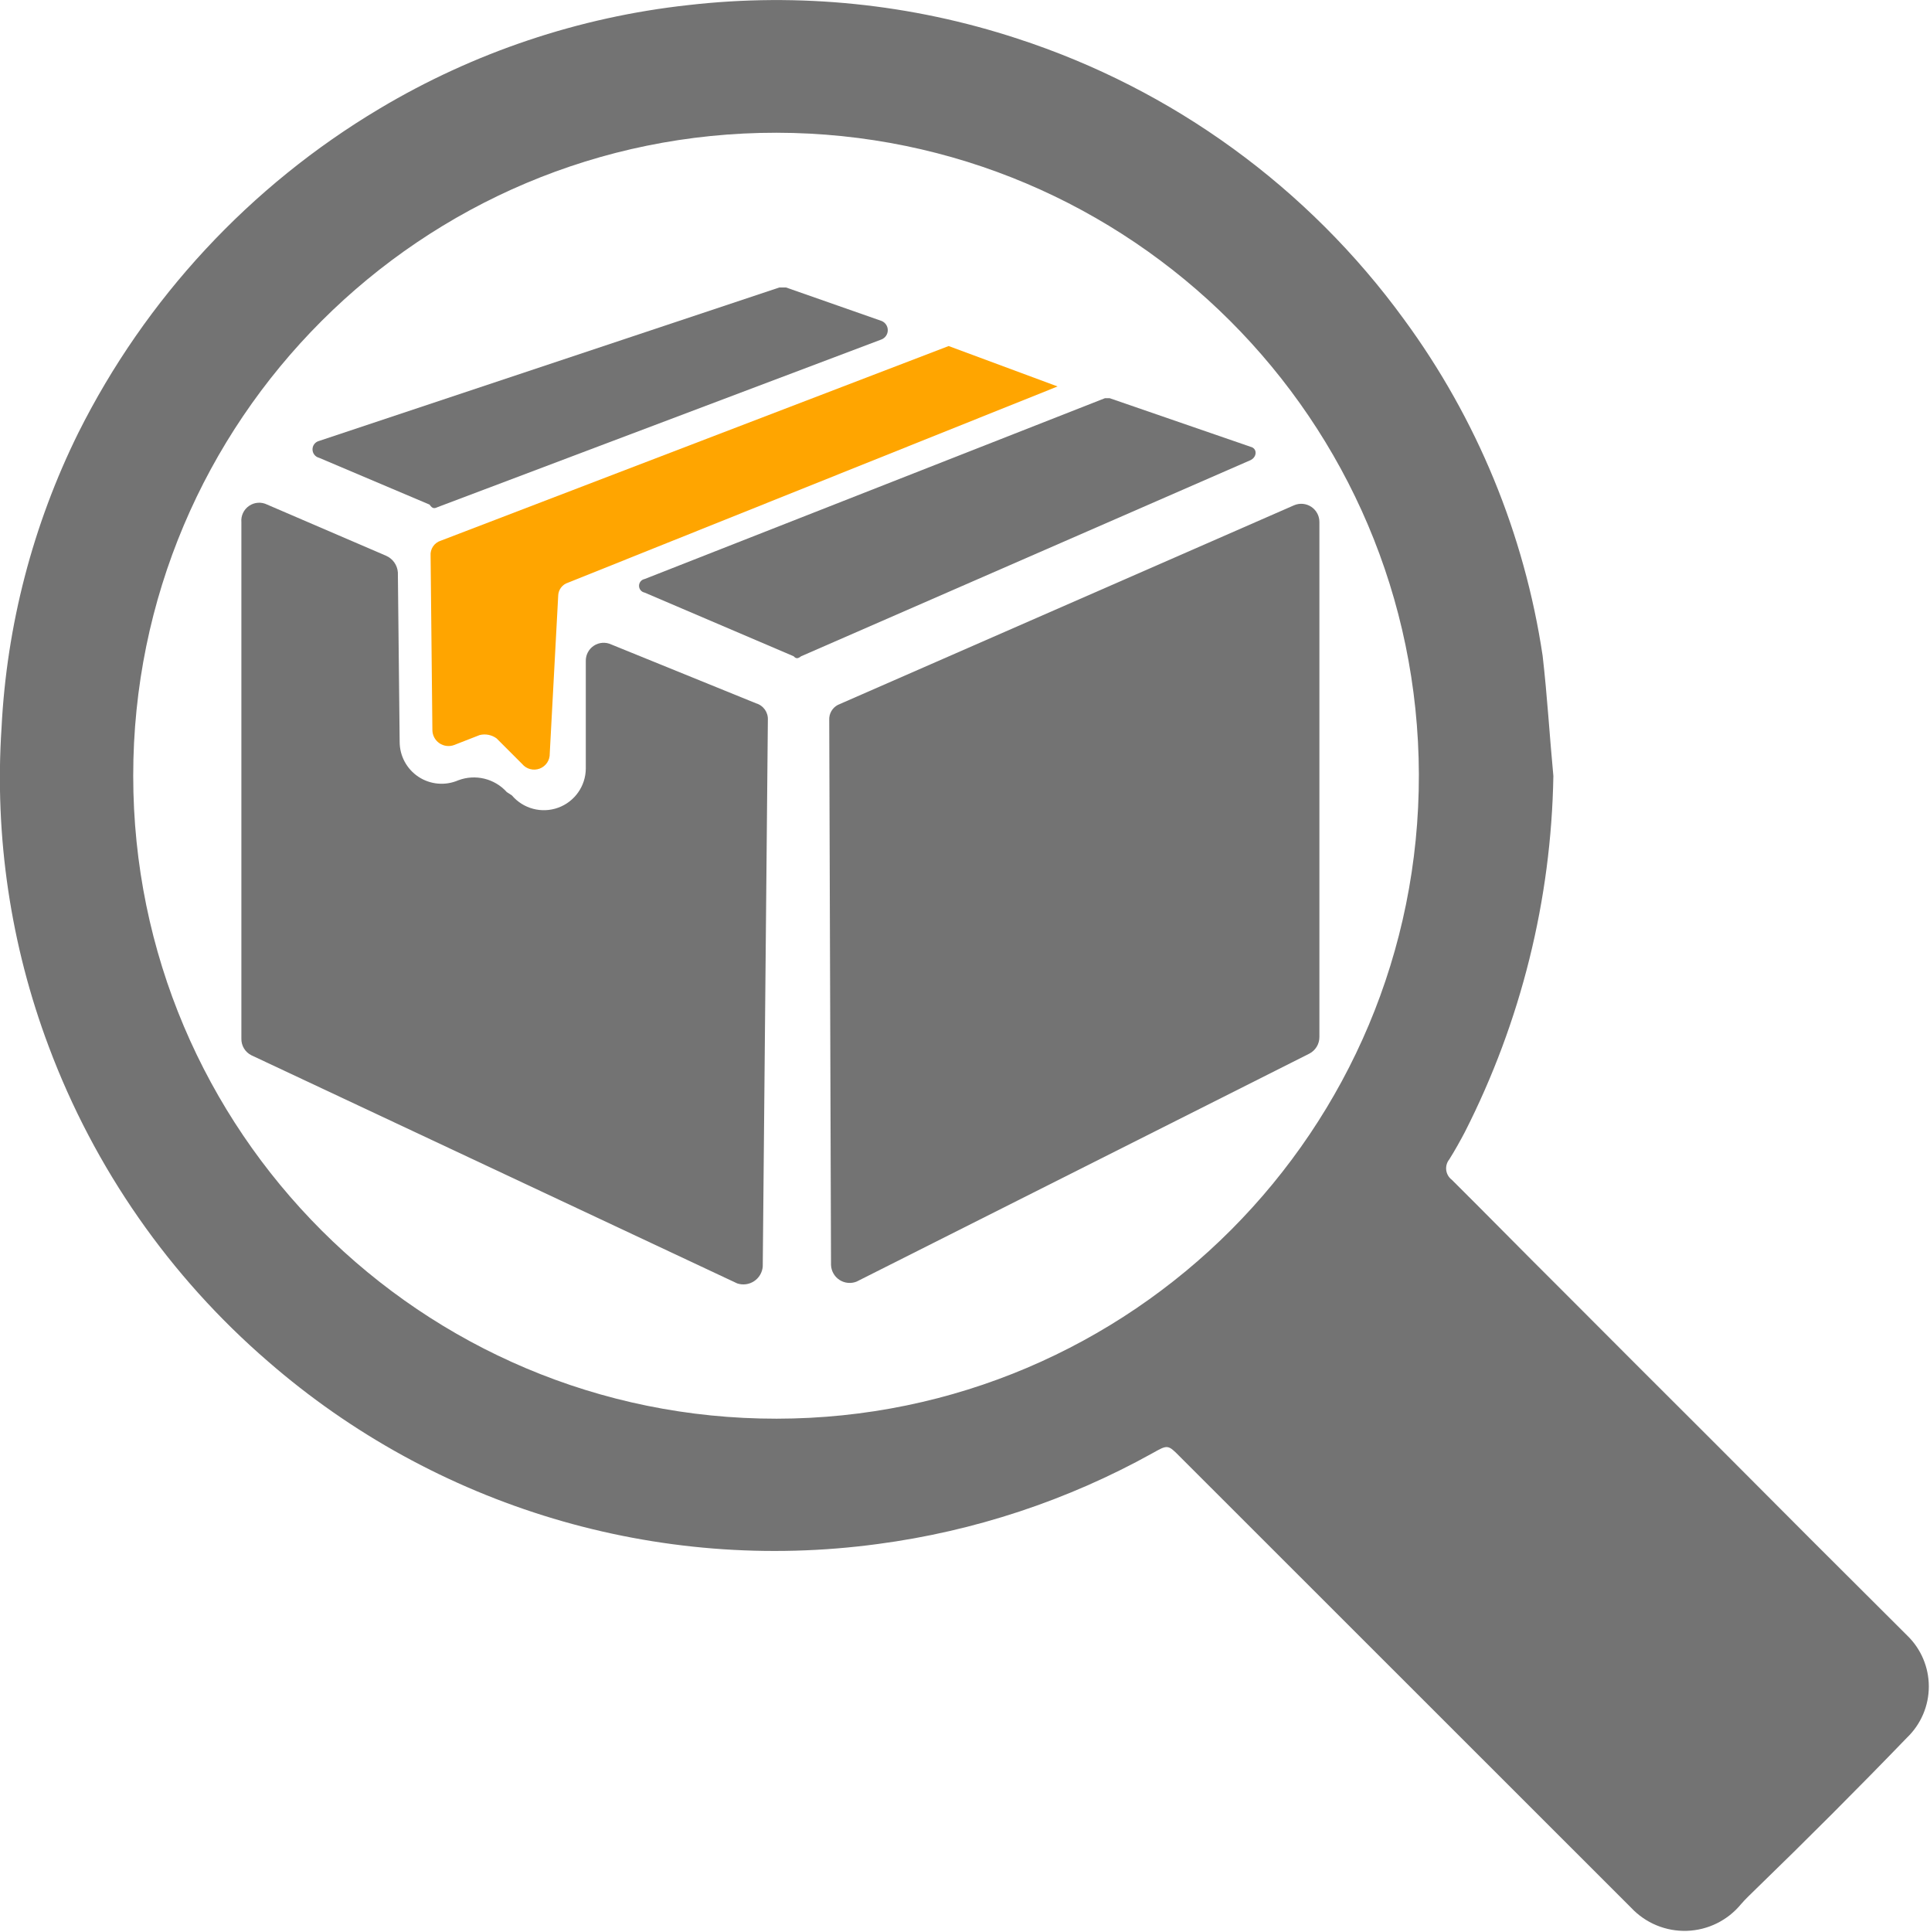
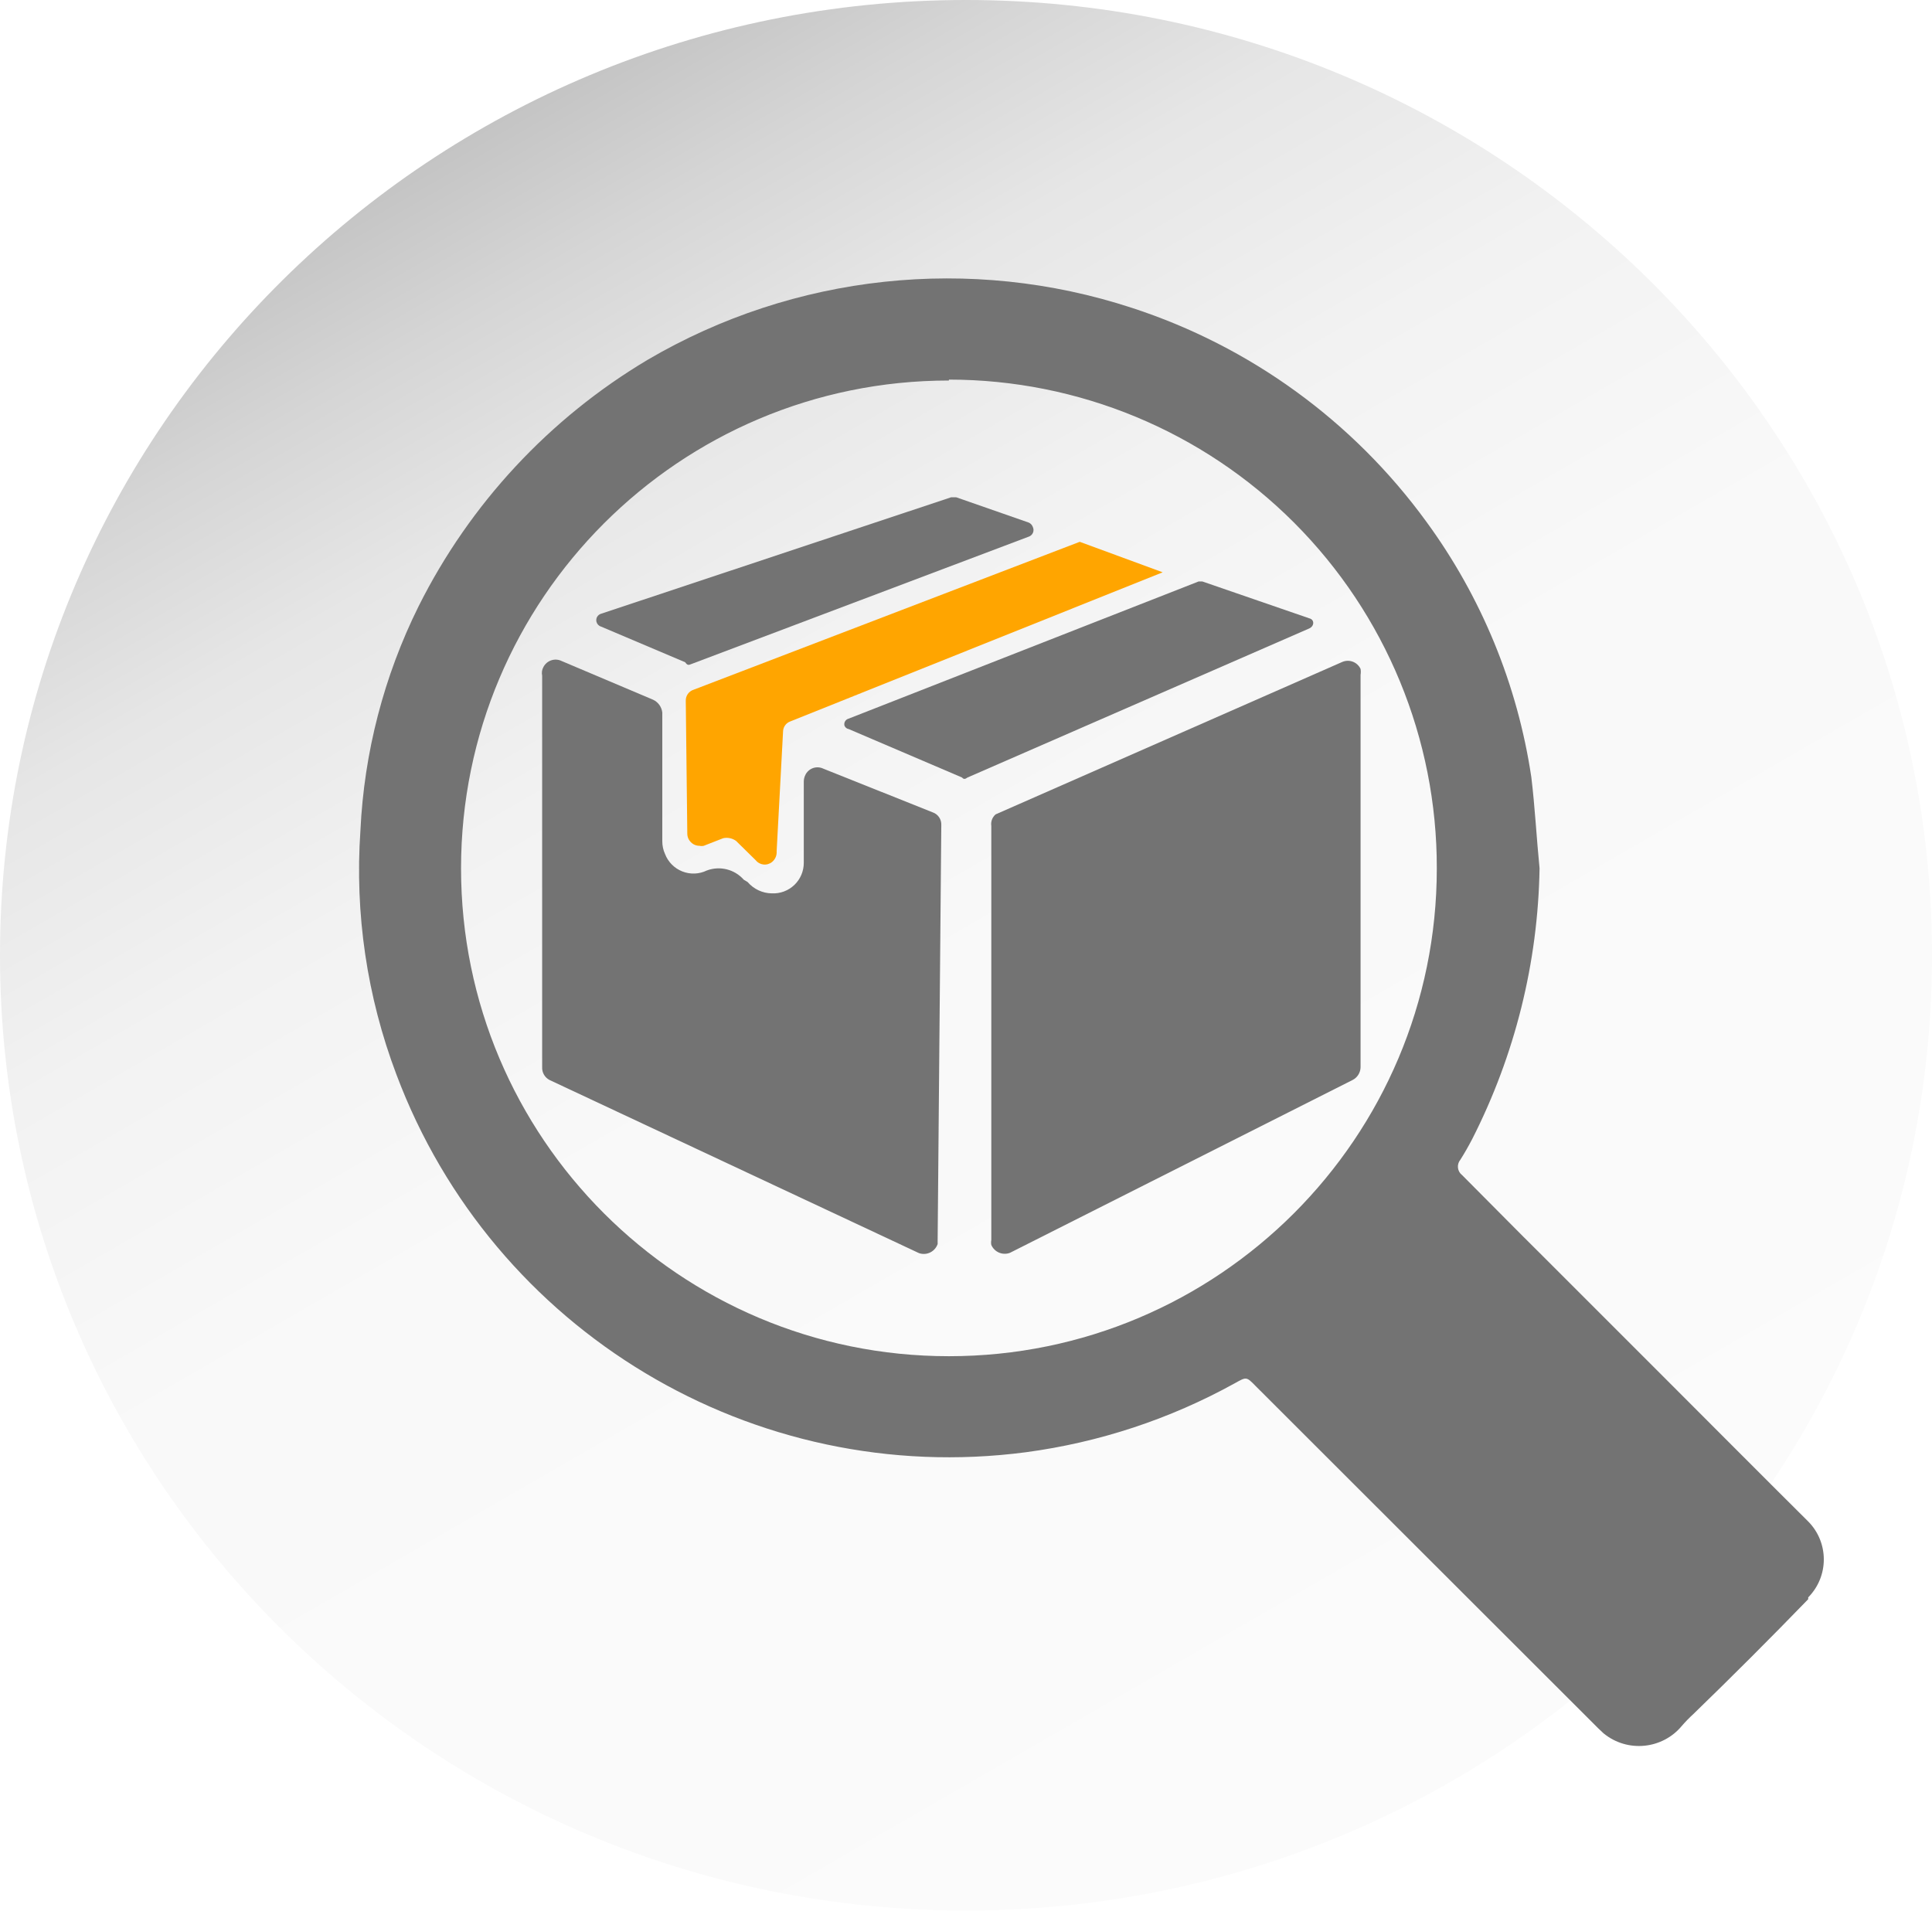
- <svg xmlns="http://www.w3.org/2000/svg" id="Layer_1" data-name="Layer 1" viewBox="0 0 75.47 75.54">
+ <svg xmlns="http://www.w3.org/2000/svg" id="Layer_1" data-name="Layer 1" viewBox="0 0 63.36 62.66">
  <defs>
-     <style>.cls-1{fill:#737373;}.cls-2{fill:orange;}</style>
+     <style>.cls-1{fill:url(#linear-gradient);}.cls-2{fill:#737373;}.cls-3{fill:orange;}</style>
+     <linearGradient id="linear-gradient" x1="15.97" y1="4.12" x2="47.39" y2="58.54" gradientUnits="userSpaceOnUse">
+       <stop offset="0" stop-color="#c4c4c4" />
+       <stop offset="0.08" stop-color="#d5d5d5" />
+       <stop offset="0.18" stop-color="#e6e6e6" />
+       <stop offset="0.32" stop-color="#f2f2f2" />
+       <stop offset="0.5" stop-color="#f9f9f9" />
+       <stop offset="1" stop-color="#fbfbfb" />
+     </linearGradient>
  </defs>
-   <path class="cls-1" d="M14.53,25.66V45.85a.71.71,0,0,0,.39.65l19,8.92a.76.76,0,0,0,1-.66l.2-21.37a.64.64,0,0,0-.46-.65L29,30.44a.7.7,0,0,0-1,.66v4.19a1.64,1.64,0,0,1-2.89,1.05l-.2-.13a1.73,1.73,0,0,0-1.9-.46h0a1.64,1.64,0,0,1-2.29-1.51l-.07-6.62a.77.77,0,0,0-.46-.65l-4.65-2A.7.7,0,0,0,14.53,25.66Z" transform="translate(-5.09 -5.24)" />
-   <path class="cls-1" d="M37.86,32.8,55.69,25a.71.71,0,0,1,1,.66V45.78a.73.73,0,0,1-.4.66l-17.7,8.91a.73.73,0,0,1-1-.65l-.07-21.31A.63.63,0,0,1,37.86,32.8Z" transform="translate(-5.09 -5.24)" />
-   <path class="cls-1" d="M36.42,30.9,54,23.23c.26-.13.26-.46,0-.52l-5.51-1.9h-.19l-18,7.07a.27.27,0,0,0,0,.53l5.83,2.49C36.22,31,36.29,31,36.42,30.9Z" transform="translate(-5.09 -5.24)" />
-   <path class="cls-2" d="M26.59,34.7l.33-6.16a.55.55,0,0,1,.39-.52l19.14-7.67-4.26-1.58L22.33,26.38a.57.57,0,0,0-.4.59L22,33.78a.63.63,0,0,0,.85.59l1-.39a.8.8,0,0,1,.66.13l1,1A.61.61,0,0,0,26.59,34.7Z" transform="translate(-5.09 -5.24)" />
-   <path class="cls-1" d="M22.2,25.07l17.37-6.56a.39.39,0,0,0,0-.72l-3.74-1.31h-.26l-18,6a.34.34,0,0,0,0,.66l4.32,1.83C22,25.13,22.07,25.13,22.2,25.07Z" transform="translate(-5.09 -5.24)" />
-   <path class="cls-1" d="M65.84,35.58A31.9,31.9,0,0,1,62.38,49.5c-.19.36-.39.72-.61,1.07a.56.56,0,0,0,.1.8c1.4,1.39,2.78,2.8,4.18,4.19q3.06,3.07,6.13,6.13,3.73,3.75,7.49,7.49a2.77,2.77,0,0,1,0,4c-1.93,2-3.93,4-5.91,5.92-.19.19-.4.38-.58.59a2.86,2.86,0,0,1-4.3.14L51.23,62.19c-.47-.48-.48-.46-1.07-.13a30.3,30.3,0,0,1-10.74,3.55,30.18,30.18,0,0,1-23.85-7.14A30.29,30.29,0,0,1,7,46.17,29.84,29.84,0,0,1,5.15,33.7a29.35,29.35,0,0,1,3-11.53A30.8,30.8,0,0,1,19.93,9.49,29.9,29.9,0,0,1,32,5.44,30.23,30.23,0,0,1,44.88,6.75,30.28,30.28,0,0,1,60,17.73a29.62,29.62,0,0,1,5.42,13.15C65.6,32.43,65.69,34,65.84,35.58ZM35.46,10.43A25.14,25.14,0,1,0,60.58,35.52,25.16,25.16,0,0,0,35.46,10.43Z" transform="translate(-5.09 -5.24)" />
+   <ellipse class="cls-1" cx="31.68" cy="31.33" rx="31.68" ry="31.33" />
+   <path class="cls-2" d="M17.78,22.16V35a.45.45,0,0,0,.24.42l12.12,5.68a.48.48,0,0,0,.61-.3l0-.12.12-13.62a.42.42,0,0,0-.29-.42L27,25.21a.44.44,0,0,0-.59.21.5.5,0,0,0-.05.21V28.3a1,1,0,0,1-1.05,1,1.06,1.06,0,0,1-.79-.37l-.13-.08a1.1,1.1,0,0,0-1.21-.3h0a1,1,0,0,1-1.37-.54,1,1,0,0,1-.09-.42l0-4.22a.53.53,0,0,0-.3-.42l-3-1.27a.45.45,0,0,0-.6.2A.4.4,0,0,0,17.78,22.16Z" transform="translate(0 0)" />
+   <path class="cls-2" d="M32.65,26.71l11.37-5a.46.46,0,0,1,.6.23.58.58,0,0,1,0,.19V35a.48.48,0,0,1-.26.42L33.12,41.09a.48.48,0,0,1-.61-.26.41.41,0,0,1,0-.16l0-13.58A.42.42,0,0,1,32.65,26.71Z" transform="translate(0 0)" />
+   <path class="cls-2" d="M31.73,25.5l11.21-4.89c.17-.08.17-.29,0-.33l-3.51-1.21h-.12l-11.48,4.5a.19.19,0,0,0-.14.21.17.17,0,0,0,.14.13l3.72,1.59C31.6,25.56,31.65,25.56,31.73,25.5Z" transform="translate(0 0)" />
+   <path class="cls-3" d="M25.47,27.92,25.68,24a.36.36,0,0,1,.24-.34l12.21-4.89-2.72-1L22.75,22.62a.37.37,0,0,0-.26.37l.05,4.35a.4.4,0,0,0,.4.4.32.32,0,0,0,.14,0l.64-.25a.53.53,0,0,1,.42.09l.64.63a.38.38,0,0,0,.54.06A.41.41,0,0,0,25.47,27.92Z" transform="translate(0 0)" />
+   <path class="cls-2" d="M22.67,21.78,33.74,17.6a.23.23,0,0,0,.13-.32.25.25,0,0,0-.13-.14l-2.38-.83h-.17L19.71,20.13a.22.22,0,0,0-.15.26.22.22,0,0,0,.15.16l2.76,1.17C22.54,21.82,22.58,21.82,22.67,21.78Z" transform="translate(0 0)" />
+   <path class="cls-2" d="M50.49,28.48a20.31,20.31,0,0,1-2.21,8.88c-.12.23-.25.46-.39.68a.35.35,0,0,0,.06.5h0c.89.89,1.77,1.79,2.66,2.67l3.91,3.91c1.59,1.59,3.18,3.19,4.78,4.78a1.77,1.77,0,0,1,0,2.49l0,.06c-1.23,1.27-2.51,2.55-3.77,3.77a4.44,4.44,0,0,0-.37.38,1.83,1.83,0,0,1-2.57.25l-.17-.16L41.17,45.45c-.3-.31-.3-.29-.68-.08a19.48,19.48,0,0,1-6.85,2.26A19.36,19.36,0,0,1,13,35.24a18.92,18.92,0,0,1-1.18-8,18.51,18.51,0,0,1,1.91-7.36,19.63,19.63,0,0,1,7.51-8.08A19.44,19.44,0,0,1,37.13,10.1a19.35,19.35,0,0,1,9.64,7,18.93,18.93,0,0,1,3.45,8.39C50.34,26.48,50.39,27.48,50.49,28.48Zm-19.37-16a16,16,0,1,0,16,16v0A16,16,0,0,0,31.12,12.45Z" transform="translate(0 0)" />
</svg>
